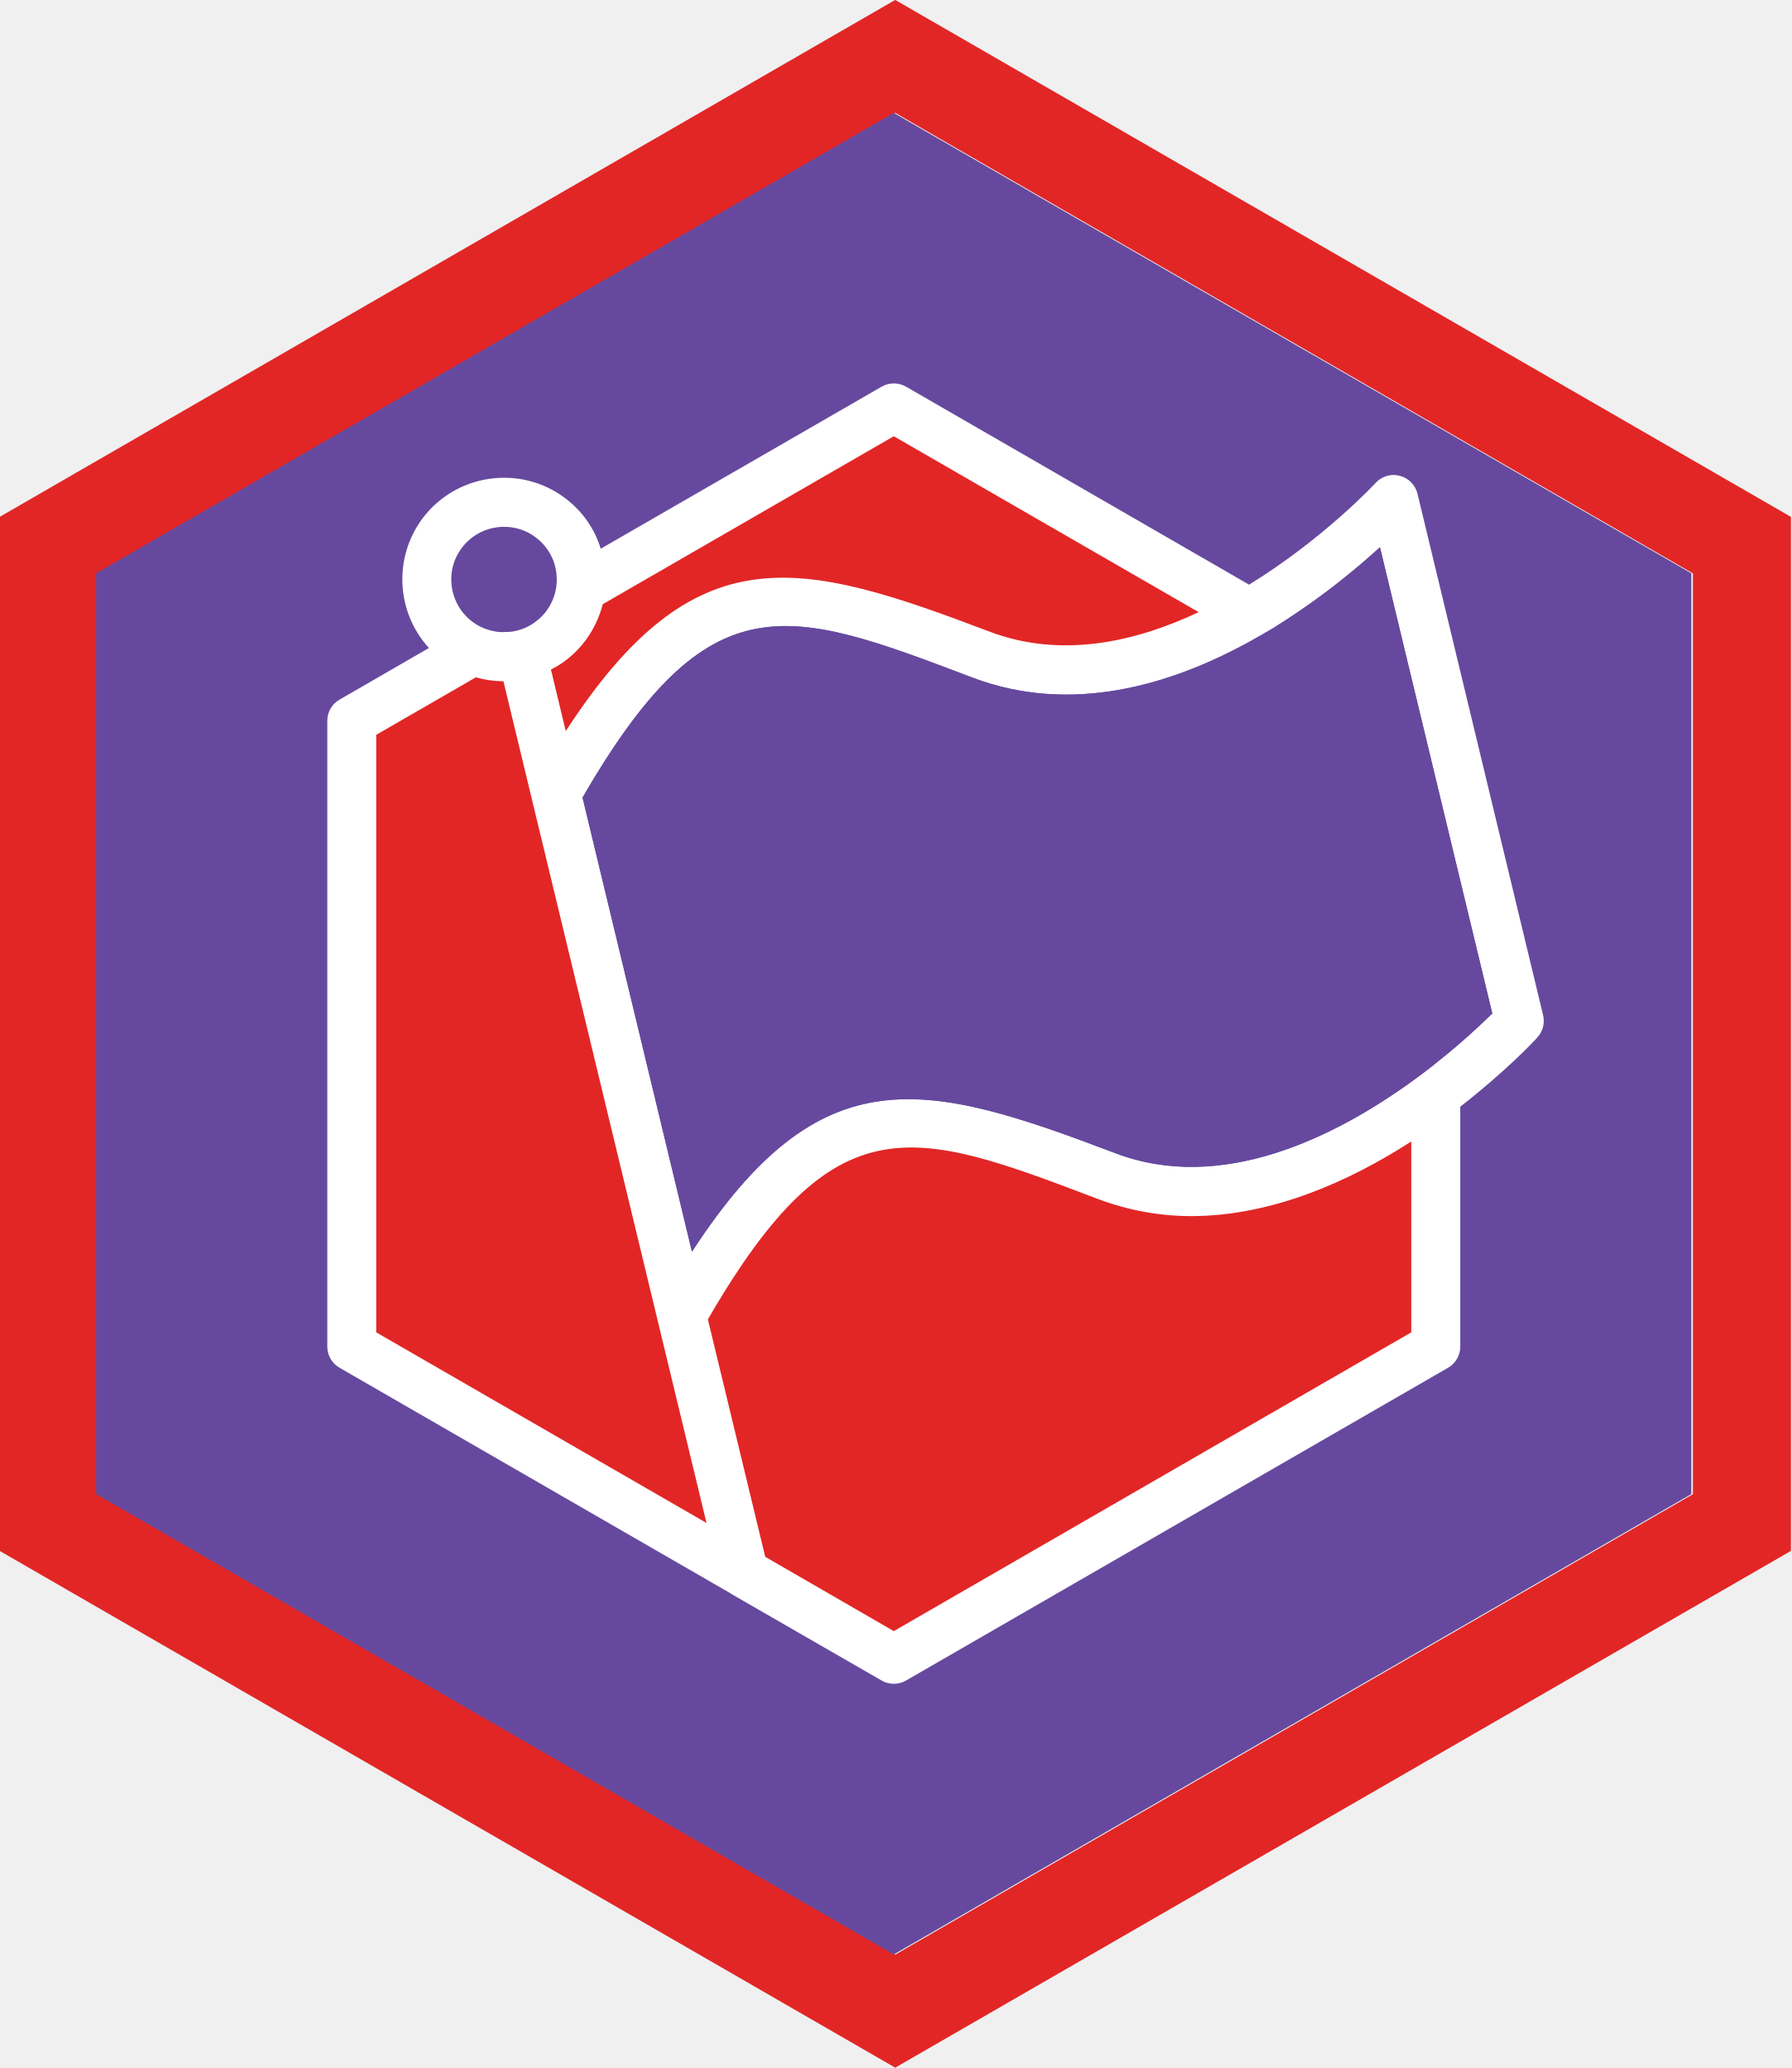
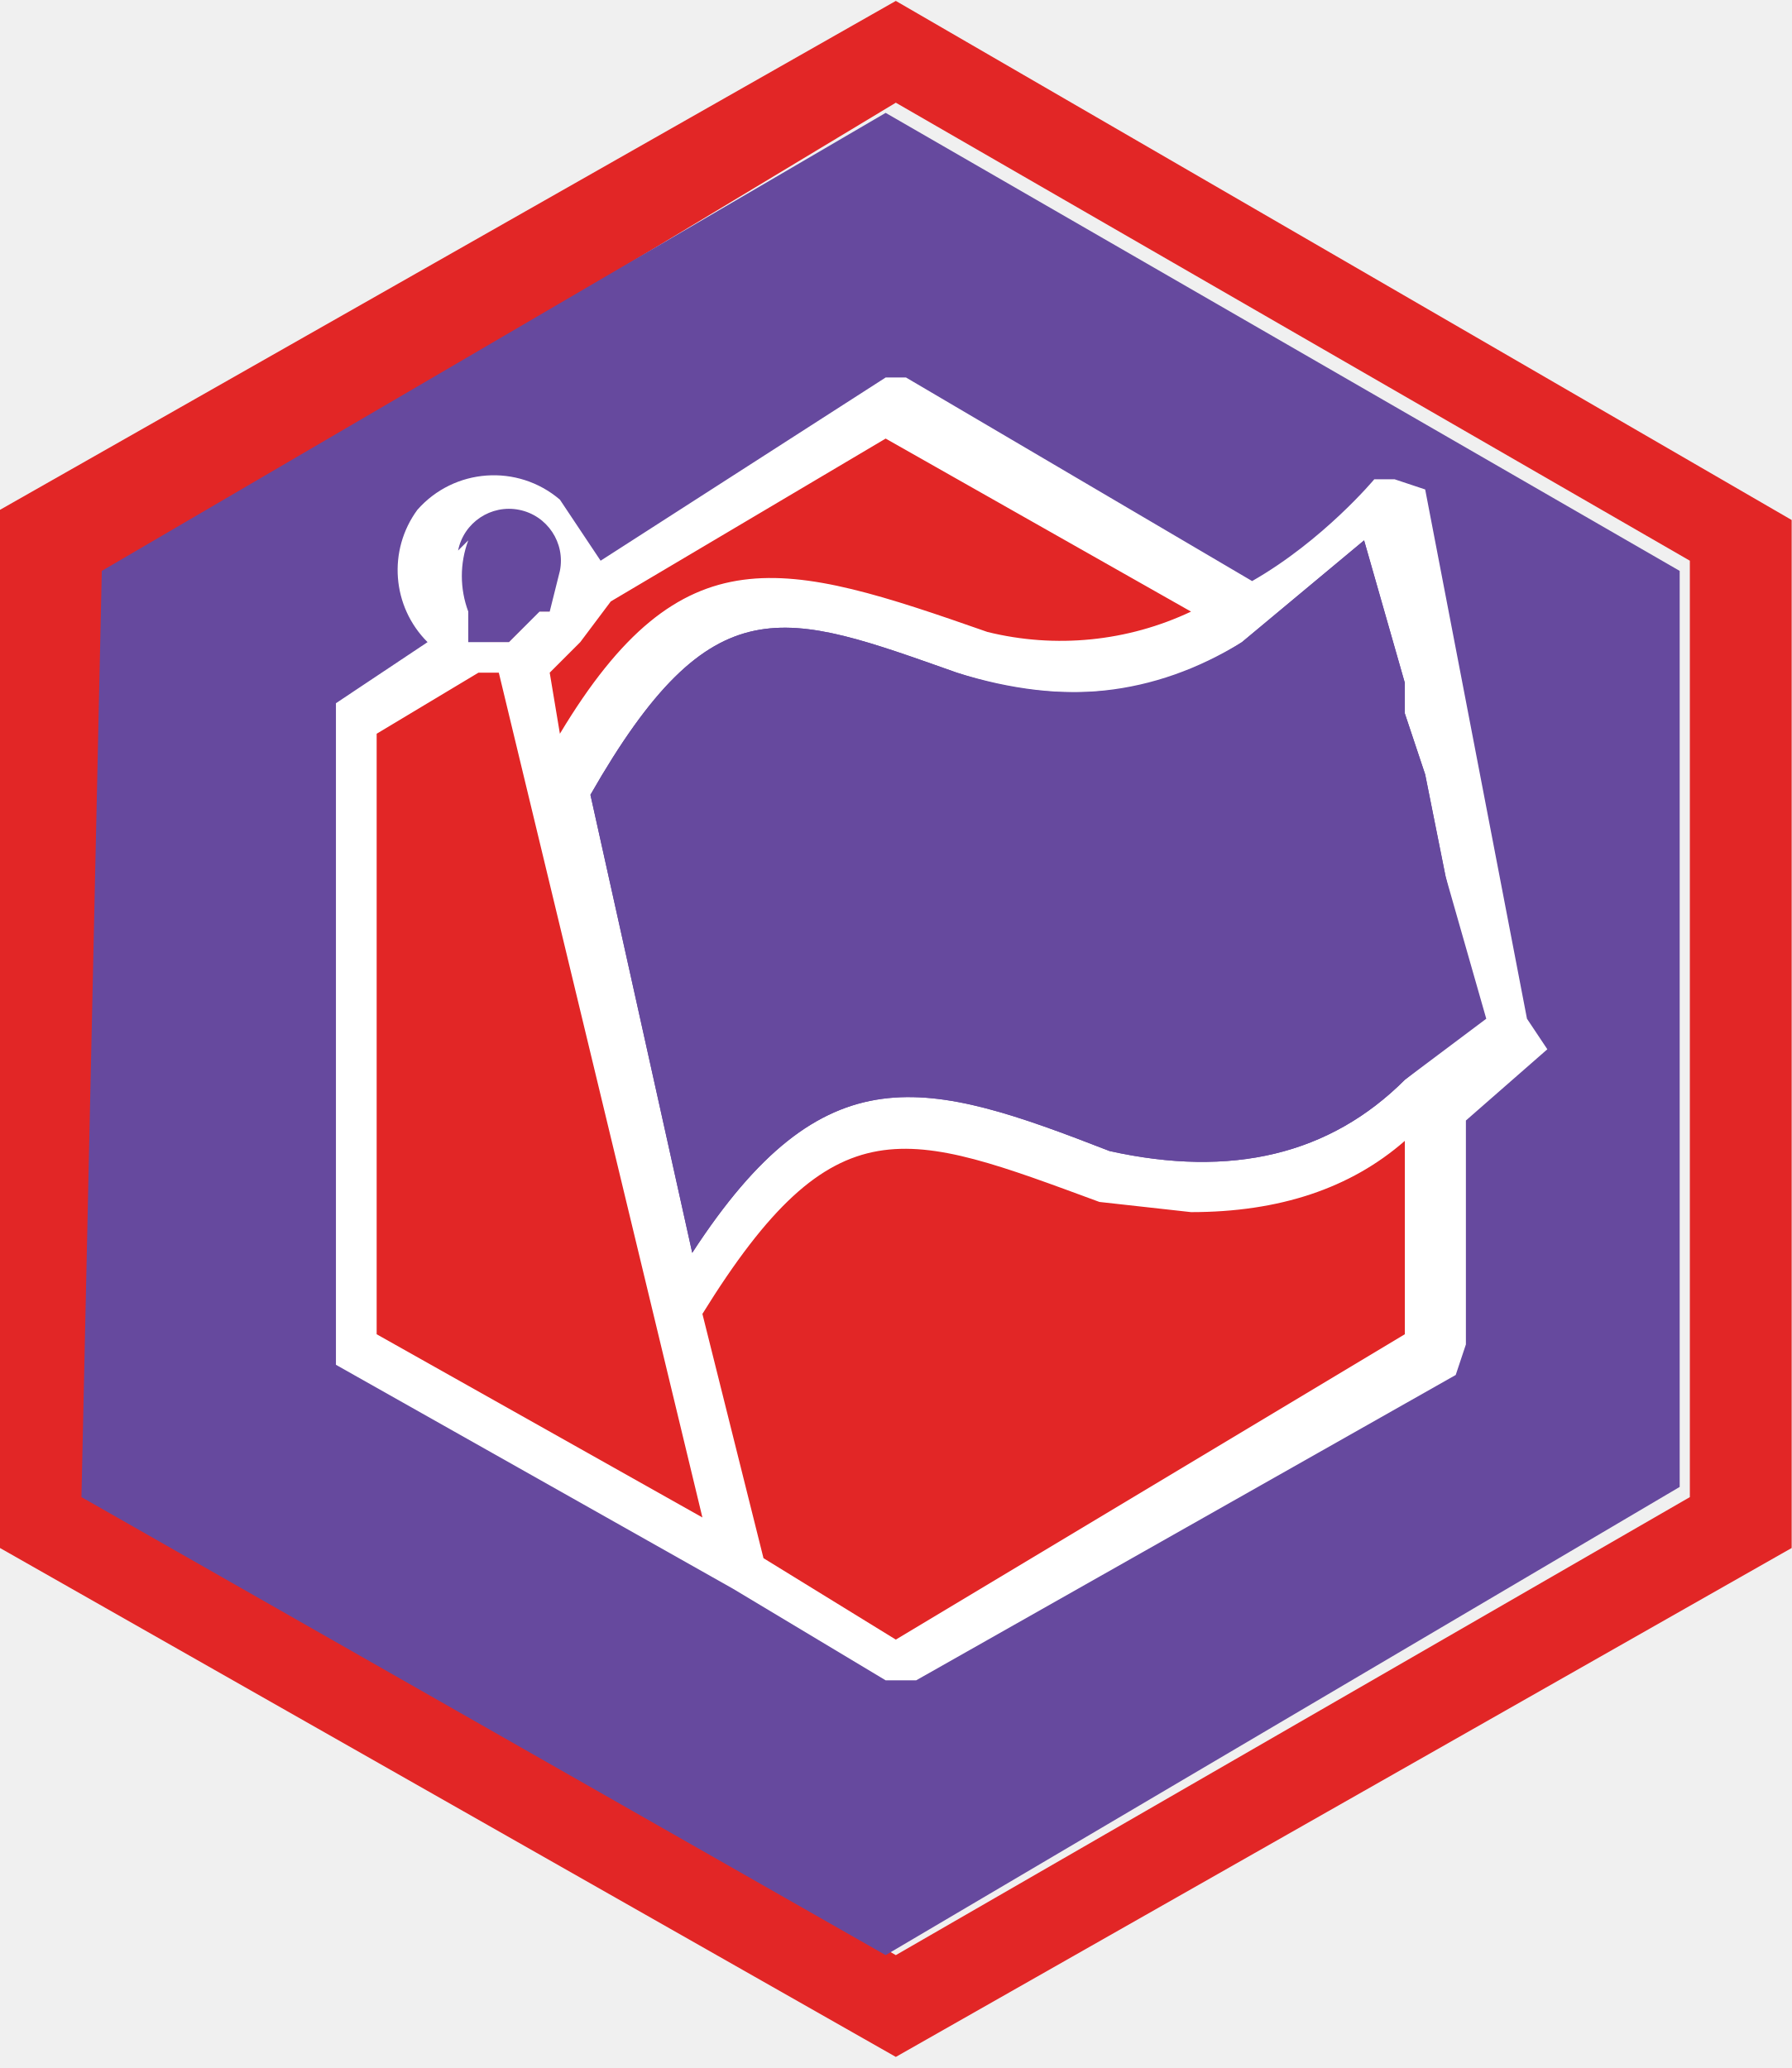
- <svg xmlns="http://www.w3.org/2000/svg" width="17.578mm" height="20.294mm" version="1.1" viewBox="0 0 1.758 2.029">
-   <g transform="translate(-118.1 -86.95)">
-     <g transform="matrix(.026458 0 0 .026458 121.6 69.618)">
-       <path d="m-69.497 710.49-29.586 17.081-29.581-17.081v-34.156l29.581-17.083 29.586 17.083zm-29.586-55.429-33.214 19.176v38.357l33.214 19.169 33.221-19.169v-38.357z" fill="#e22626" />
-       <path d="m-128.72 676.33 29.582-17.078 29.581 17.078v34.157l-29.581 17.077-29.582-17.077z" fill="#66499e" />
-       <path d="m-79.034 695.08v9.937l-20.102 11.598-4.775-2.754-0.787-0.455-1.089-0.629-13.449-7.76v-23.211l3.597-2.074 0.922-0.533 0.727-0.417 0.459-0.271c0.07 0 0.143-7e-3 0.212-0.011 0.371-0.052 0.704-0.201 0.982-0.44 0.114-0.085 0.216-0.195 0.308-0.32 0.036-0.05 0.076-0.102 0.109-0.159l1.171-0.678 0.916-0.525 10.697-6.181 12.269 7.083 1.384 0.804c-0.219 0.133-0.441 0.255-0.671 0.385-2.303 1.265-4.519 1.908-6.584 1.908-1.154 0-2.27-0.205-3.328-0.603-2.851-1.085-5.101-1.941-7.08-1.941-2.962 0-5.182 1.852-7.924 6.596l-0.096 0.152 4.352 18.049 0.571-0.884c2.487-3.82 4.775-5.456 7.647-5.456 2.146 0 4.674 0.897 7.518 1.975 0.934 0.358 1.943 0.54 2.981 0.54 3.236 0 6.364-1.764 8.415-3.246 0.224-0.152 0.443-0.314 0.648-0.479" fill="#e22626" />
-       <path d="m-79.034 681.81v2.153l-0.602-2.501z" fill="#2b9a47" />
-       <g fill="#66499e">
-         <path d="m-112.03 677.74c-0.093 0.125-0.195 0.234-0.308 0.32-0.278 0.239-0.612 0.388-0.982 0.44-0.069 4e-3 -0.142 0.011-0.212 0.011-0.165 0.013-0.327 0-0.486-0.042-0.257-0.054-0.494-0.157-0.711-0.315-0.014-7e-3 -0.026-0.02-0.04-0.026-0.865-0.656-1.038-1.886-0.384-2.744 0.384-0.506 0.967-0.775 1.565-0.775 0.411 0 0.821 0.126 1.17 0.39 0.457 0.346 0.725 0.845 0.772 1.372 0.044 0.41-0.047 0.84-0.275 1.21-0.033 0.056-0.073 0.109-0.109 0.159m1.22-1.85c-0.145-0.622-0.506-1.2-1.055-1.617-1.27-0.953-3.063-0.699-4.02 0.565-0.883 1.174-0.728 2.81 0.314 3.802 0.079 0.071 0.161 0.149 0.249 0.211 0.194 0.143 0.394 0.255 0.604 0.348 0.283 0.119 0.578 0.188 0.879 0.222 0.186 0.012 0.377 6e-3 0.566-0.01 0.119-0.018 0.235-0.033 0.349-0.067 0.303-0.069 0.589-0.191 0.854-0.357 0.288-0.182 0.546-0.416 0.765-0.698 6e-3 -0.01 9e-3 -0.024 0.015-0.026 0.31-0.417 0.49-0.88 0.54-1.36 0.042-0.341 0.02-0.685-0.06-1.013" />
-         <path d="m-111.92 677.58c-0.033 0.057-0.073 0.109-0.109 0.159-0.093 0.125-0.196 0.235-0.308 0.32-0.278 0.239-0.612 0.388-0.982 0.44-0.07 4e-3 -0.142 0.011-0.212 0.011-0.165 0.013-0.327 0-0.487-0.042-0.256-0.054-0.494-0.157-0.711-0.315-0.013-7e-3 -0.026-0.02-0.038-0.026-0.866-0.655-1.04-1.886-0.385-2.744 0.385-0.506 0.966-0.775 1.565-0.775 0.41 0 0.82 0.126 1.17 0.39 0.457 0.347 0.725 0.846 0.771 1.372 0.044 0.41-0.046 0.84-0.274 1.21" />
-         <path d="m-78.125 693.75c-0.274 0.239-0.575 0.486-0.909 0.752-0.282 0.231-0.591 0.459-0.909 0.69-2.823 2.032-7.019 4.153-10.975 2.647-7.05-2.677-10.916-3.705-15.703 3.654l-4.059-16.845c4.718-8.151 7.603-7.056 14.455-4.453 3.653 1.389 7.344 0.288 10.288-1.333 0.307-0.169 0.608-0.341 0.904-0.519 0.294-0.185 0.582-0.371 0.858-0.56 1.277-0.857 2.332-1.749 3.071-2.422l1.172 4.87 0.296 1.224 0.602 2.501 0.909 3.775 1.187 4.925c-0.262 0.254-0.666 0.642-1.187 1.094m0-9.903-0.718-2.988-1.749-7.267s-1.794 1.949-4.474 3.679c-0.282 0.185-0.576 0.364-0.883 0.54-0.303 0.177-0.611 0.347-0.93 0.512-2.673 1.373-5.892 2.213-9.018 1.026-7.078-2.687-10.423-3.617-15.1 4.062-0.223 0.347-0.43 0.711-0.649 1.096l4.659 19.339c0.218-0.385 0.435-0.756 0.653-1.104 4.673-7.665 8.02-6.742 15.095-4.056 4.089 1.559 8.32-0.36 11.296-2.385 0.318-0.219 0.621-0.433 0.909-0.652 0.327-0.238 0.629-0.476 0.909-0.708 1.366-1.113 2.185-2.011 2.185-2.011z" />
-       </g>
-       <path d="m-78.125 693.75c-0.274 0.239-0.575 0.486-0.909 0.752-0.282 0.231-0.591 0.459-0.909 0.69-2.823 2.032-7.019 4.153-10.975 2.647-7.05-2.677-10.916-3.705-15.703 3.654l-4.059-16.845c4.718-8.151 7.603-7.056 14.455-4.453 3.653 1.389 7.344 0.288 10.288-1.333 0.307-0.169 0.608-0.341 0.904-0.519 0.294-0.185 0.582-0.371 0.858-0.56 1.277-0.857 2.332-1.749 3.071-2.422l1.172 4.87 0.296 1.224 0.602 2.501 0.909 3.775 1.187 4.925c-0.262 0.254-0.666 0.642-1.187 1.094m-1.818 10.737-19.193 11.083-4.768-2.757-2.127-8.807c4.73-8.171 7.613-7.07 14.465-4.467 1.168 0.441 2.341 0.636 3.486 0.636 3.02-0.01 5.886-1.317 8.137-2.769zm-38.389 0v-22.165l3.699-2.134c0.328 0.096 0.673 0.146 1.019 0.146l7.532 31.223zm3.18-29.106c0.383-0.506 0.965-0.775 1.565-0.775 0.41 0 0.82 0.126 1.17 0.39 0.457 0.347 0.725 0.846 0.771 1.372 0.044 0.41-0.046 0.84-0.274 1.212-0.033 0.055-0.073 0.108-0.109 0.161-0.092 0.121-0.195 0.231-0.312 0.321-0.274 0.234-0.607 0.383-0.978 0.435-0.07 4e-3 -0.143 0.011-0.212 0.011-0.165 0.013-0.326 0-0.487-0.042-0.256-0.054-0.494-0.156-0.711-0.315-0.013-6e-3 -0.025-0.02-0.04-0.026-0.864-0.655-1.037-1.886-0.383-2.744m16.016-4.135 11.308 6.525c-2.372 1.121-5.115 1.722-7.748 0.726-7.058-2.679-10.924-3.711-15.726 3.687l-0.549-2.283c0.493-0.245 0.93-0.613 1.274-1.072 0.313-0.417 0.525-0.88 0.648-1.353zm24.082 21.473-4.659-19.343c-0.079-0.321-0.328-0.578-0.654-0.661-0.321-0.09-0.669 0.013-0.898 0.262-0.032 0.04-1.944 2.084-4.693 3.775l-12.721-7.343c-0.281-0.163-0.629-0.163-0.91 0l-10.416 6.01c-0.219-0.724-0.669-1.384-1.313-1.871-1.661-1.256-4.034-0.923-5.29 0.737-1.102 1.475-0.974 3.498 0.231 4.816l-3.313 1.915c-0.283 0.158-0.456 0.459-0.456 0.787v23.211c0 0.325 0.173 0.626 0.456 0.787l14.503 8.369c0.02 0.014 0.039 0.027 0.059 0.04l5.539 3.191c0.139 0.084 0.295 0.122 0.453 0.122 0.156 0 0.315-0.038 0.457-0.122l20.099-11.6c0.281-0.161 0.455-0.462 0.455-0.787v-8.899c1.672-1.3 2.744-2.433 2.859-2.57 0.205-0.225 0.282-0.532 0.212-0.826" fill="#fff" />
-       <path d="m-76.938 692.66c-0.262 0.254-0.665 0.642-1.187 1.094-0.274 0.239-0.575 0.486-0.909 0.752-0.282 0.231-0.59 0.459-0.909 0.69-2.822 2.031-7.019 4.152-10.974 2.647-7.05-2.677-10.917-3.705-15.705 3.654l-4.057-16.845c4.718-8.151 7.602-7.056 14.455-4.453 3.652 1.389 7.344 0.288 10.287-1.333 0.308-0.169 0.608-0.341 0.902-0.519 0.296-0.185 0.582-0.372 0.861-0.56 1.273-0.857 2.332-1.749 3.07-2.422l1.173 4.87 0.296 1.224 0.601 2.501 0.909 3.775z" fill="#66499e" />
-     </g>
+ <svg xmlns="http://www.w3.org/2000/svg" width="66.44" height="76.7" viewBox="0 0 1.76 2.03">
+   <path fill="#e22626" d="m1.66 1.47-.78.45-.78-.45v-.9L.88.1l.78.45zM.88 0 0 .5v1.02l.88.5.88-.5V.51z" />
+   <path fill="#66499e" d="M.1.56.87.11l.78.45v.9l-.78.46-.79-.45z" />
+   <path fill="#e22626" d="M1.4 1.06v.26l-.52.3-.13-.06-.02-.02-.03-.01-.35-.2V.7L.44.65.46.64.48.63.5.62.53.61V.6L.58.58.59.56.88.4l.32.19.04.02h-.02a.4.4 0 0 1-.17.06Q1 .67.95.65L.78.6Q.66.6.57.78H.55l.11.48.02-.03q.1-.15.2-.14t.2.05l.08.02a.4.4 0 0 0 .24-.1" />
+   <path fill="#2b9a47" d="M1.4.7v.06z" />
+   <g fill="#66499e">
+     <path d="M.54.6H.53L.5.63H.46V.6A.05.05 0 1 1 .54.6M.57.55.54.51a.08.08 0 0 0-.1.11l.02.02h.05L.56.61.57.58z" />
+     <path d="M.54.6H.53L.5.63H.46V.6A.05.05 0 1 1 .54.6M1.43 1.02l-.05.04q-.11.11-.29.07c-.18-.07-.28-.1-.41.1L.58.78C.7.57.77.6.94.66q.15.05.28-.03l.12-.1.04.14V.7l.02.06.02.1.03.13zm0-.26L1.41.68 1.37.5l-.12.1-.05.03Q1.1.68.96.64C.78.57.7.54.56.75L.55.78l.12.51.02-.03c.12-.2.2-.18.4-.1.1.04.22-.02.3-.07l.04-.04q.06-.04.06-.05z" />
  </g>
+   <path fill="#fff" d="m1.43 1.02-.05.04q-.11.11-.29.07c-.18-.07-.28-.1-.41.1L.58.78C.7.57.77.6.94.66q.15.05.28-.03l.12-.1.04.14V.7l.02.06.02.1.03.13zm-.05.29-.5.3-.13-.08-.06-.24c.13-.21.2-.18.39-.11l.09.01q.13 0 .21-.07zm-1.01 0V.72l.1-.06h.02l.2.83zM.45.54a.05.05 0 0 1 .1.02L.54.6H.53L.5.63H.46V.6a.1.1 0 0 1 0-.07M.87.43l.3.17a.3.3 0 0 1-.2.02C.77.55.67.52.55.72L.54.66.57.63.6.59zM1.5 1 1.4.48 1.37.47h-.02s-.05.06-.12.1L.89.37H.87L.59.55.55.49A.1.1 0 0 0 .41.5a.1.1 0 0 0 .01.13L.33.69v.65l.39.22.15.09H.9l.53-.3.01-.03V1.1l.08-.07z" />
+   <path fill="#66499e" d="m1.46 1-.08.06q-.11.11-.29.07c-.18-.07-.28-.1-.41.1L.58.78C.7.57.77.6.94.66q.16.05.28-.03l.12-.1.04.14V.7l.02.06.02.1z" />
</svg>
